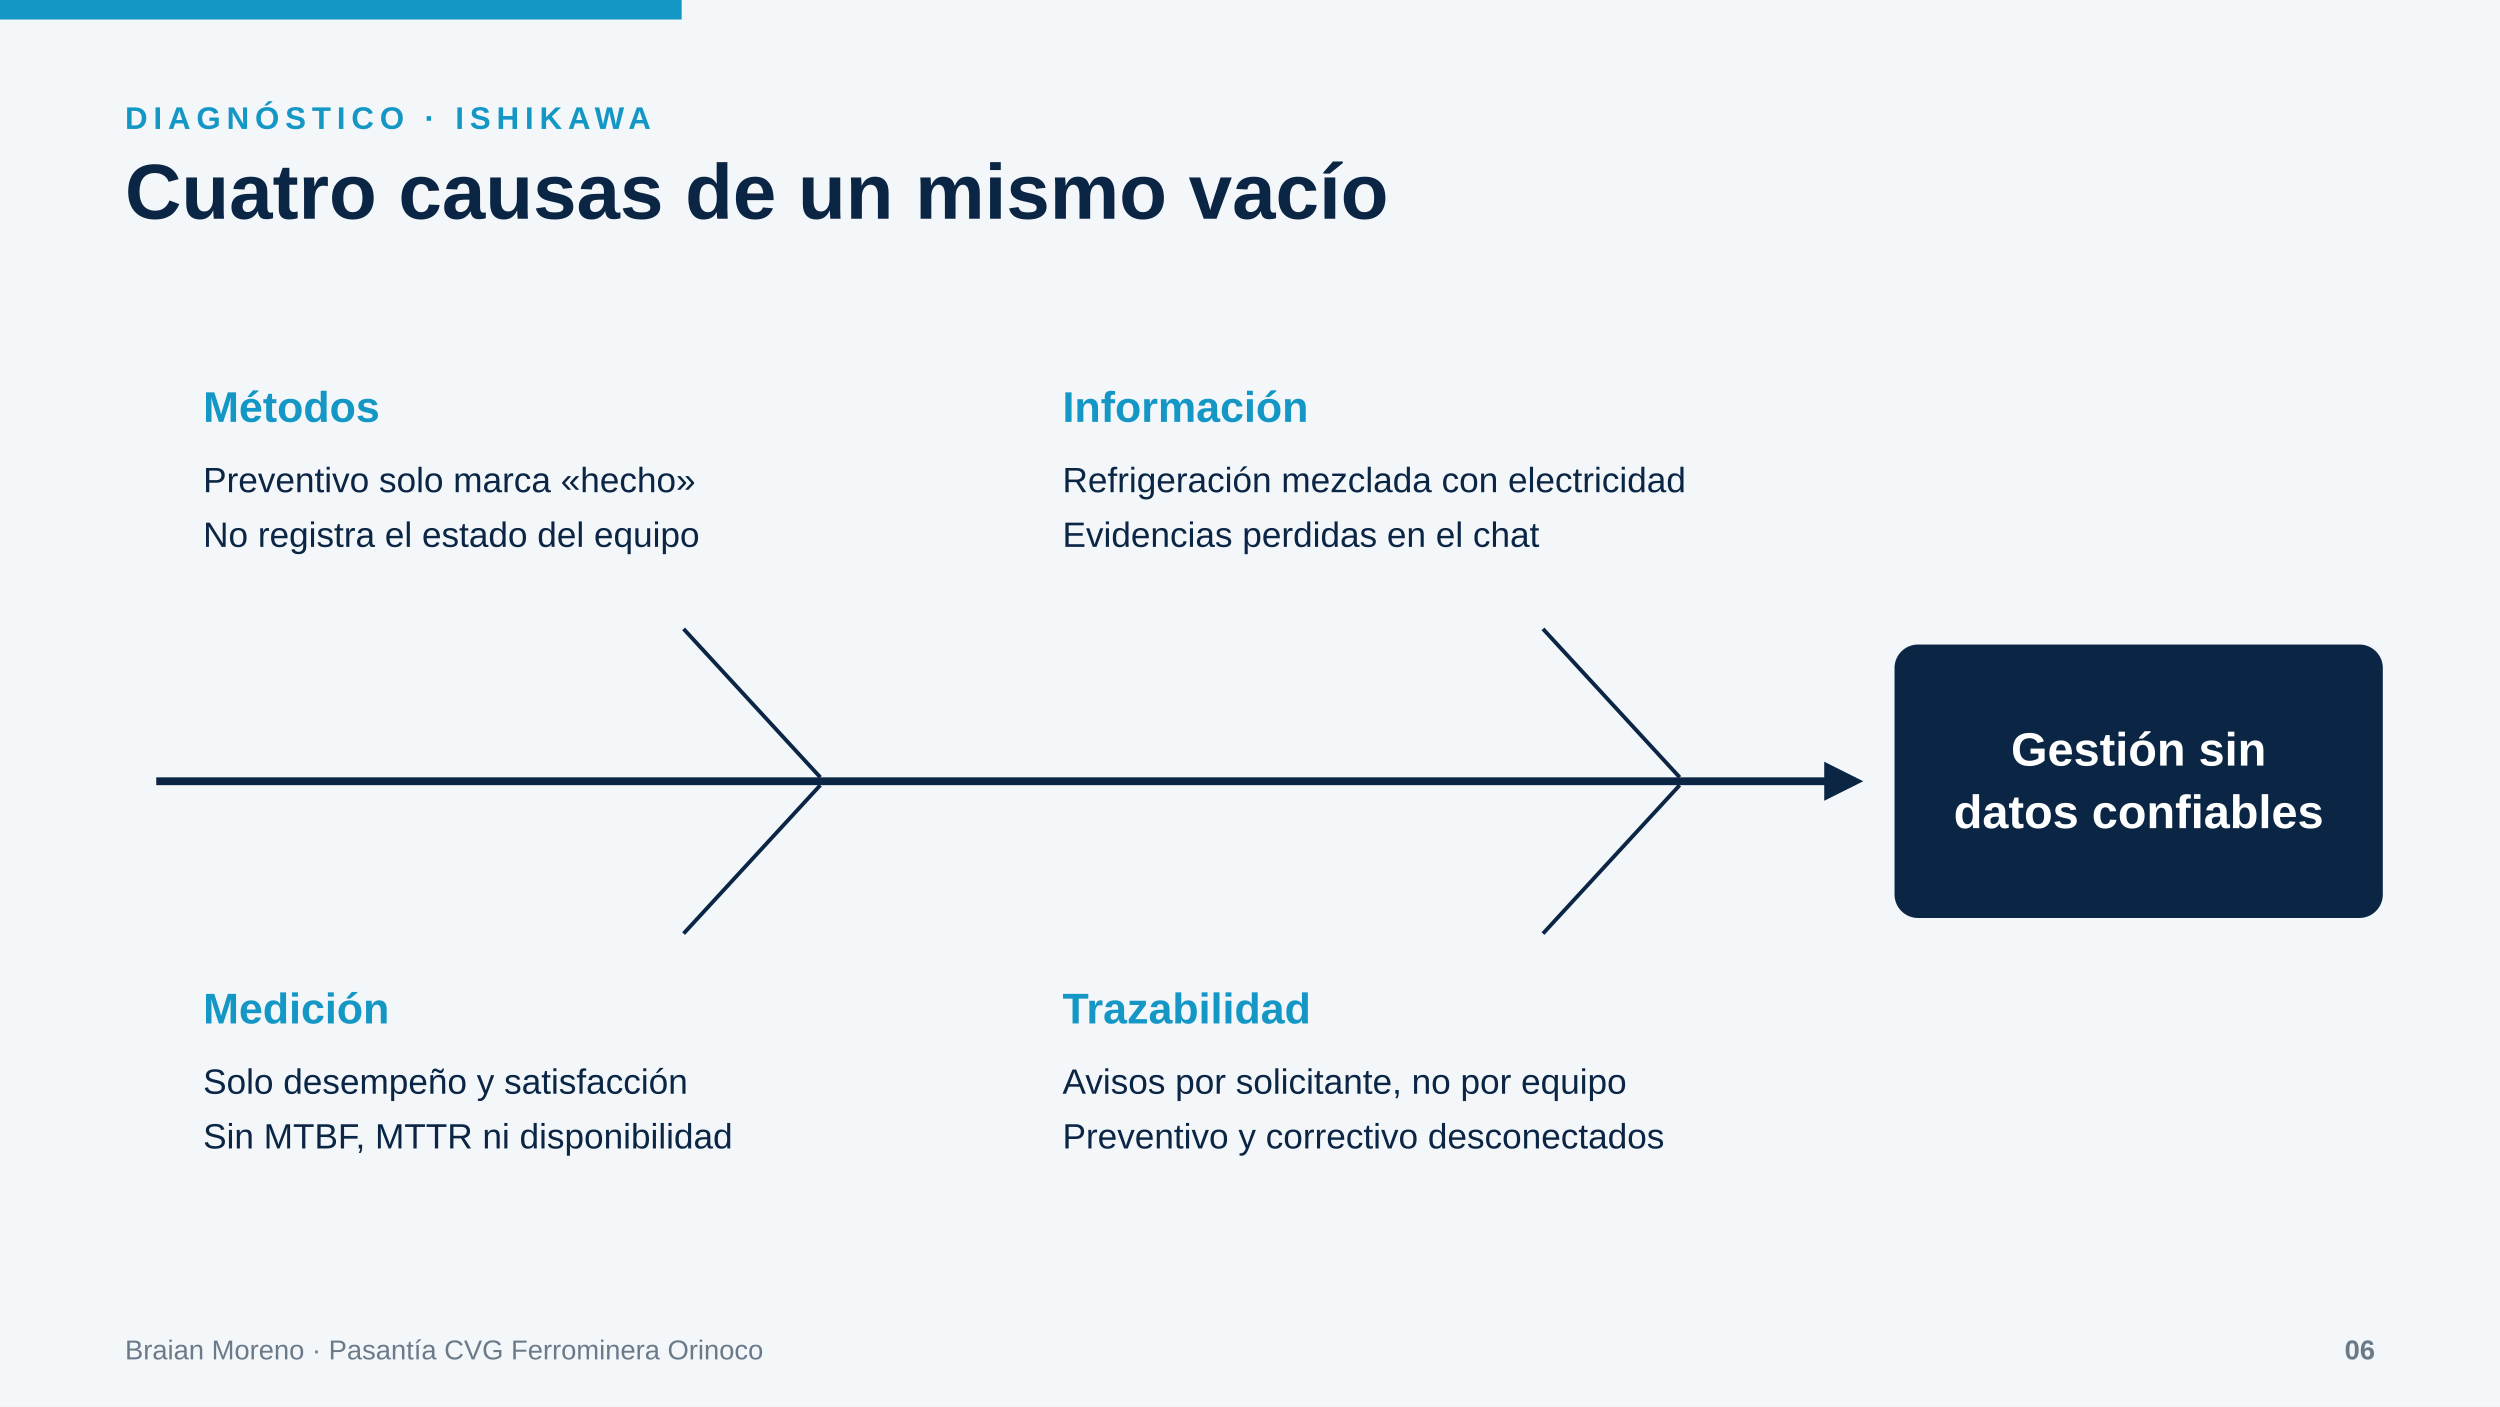
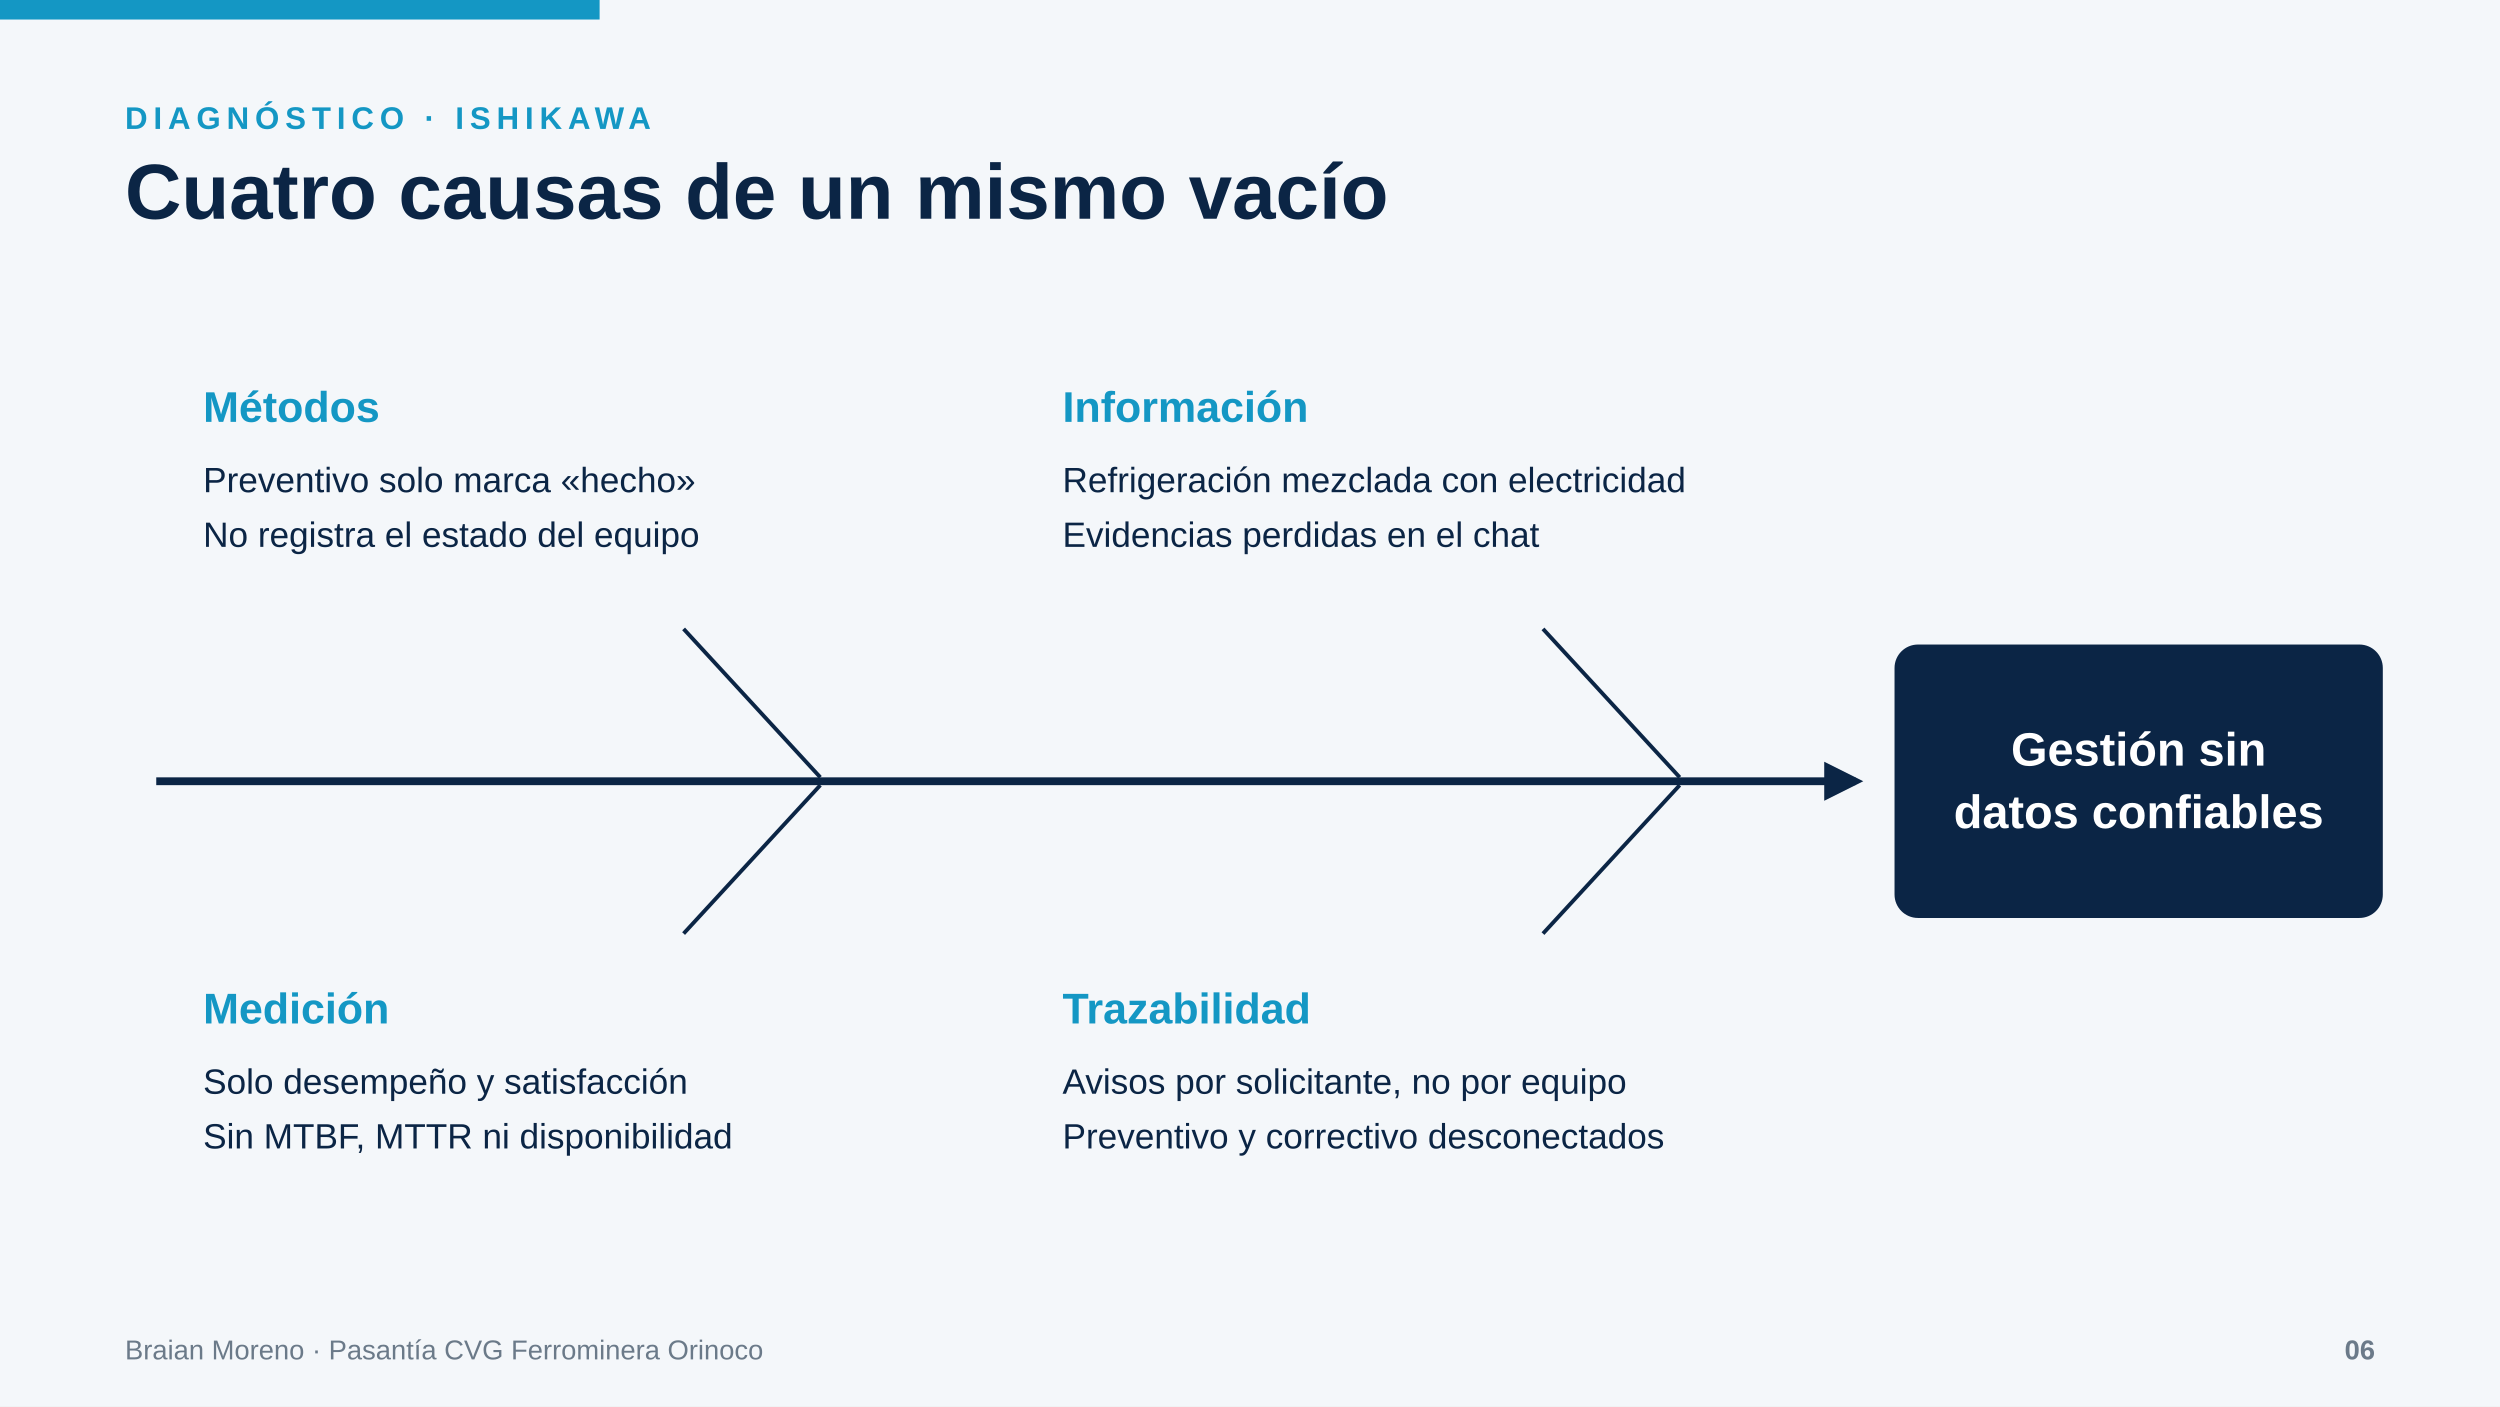
<svg xmlns="http://www.w3.org/2000/svg" viewBox="0 0 1280 720" lang="es-VE" data-pptx-page-role="content" font-family="Segoe UI, Arial, sans-serif">
  <defs>
    <marker id="flecha" viewBox="0 0 10 10" refX="8" refY="5" markerWidth="5" markerHeight="5" orient="auto">
      <polygon points="0,0 10,5 0,10" fill="#0B2545" />
    </marker>
  </defs>
  <rect id="bg" data-pptx-role="background" x="0" y="0" width="1280" height="720" fill="#F4F7FA" />
-   <g id="barra-avance" data-pptx-role="decoration" data-pptx-bounds="0 0 349 10">
-     <rect x="0" y="0" width="349" height="10" fill="#1497C4" />
+   <g id="barra-avance" data-pptx-role="decoration" data-pptx-bounds="0 0 307 10">
+     <rect x="0" y="0" width="307" height="10" fill="#1497C4" />
  </g>
  <g id="titulo" data-pptx-bounds="60 40 1160 90" font-weight="bold">
    <text x="64" y="66" font-size="16" fill="#1497C4" letter-spacing="3">DIAGNÓSTICO · ISHIKAWA</text>
    <text x="64" y="112" font-size="40" fill="#0B2545">Cuatro causas de un mismo vacío</text>
  </g>
  <g id="causa-metodos" data-pptx-bounds="100 186 400 120">
    <text x="104" y="216" font-size="22" font-weight="bold" fill="#1497C4">Métodos</text>
    <text x="104" y="252" font-size="18" fill="#0B2545">Preventivo solo marca «hecho»<tspan x="104" dy="28">No registra el estado del equipo</tspan>
    </text>
  </g>
  <g id="causa-informacion" data-pptx-bounds="540 186 400 120">
    <text x="544" y="216" font-size="22" font-weight="bold" fill="#1497C4">Información</text>
    <text x="544" y="252" font-size="18" fill="#0B2545">Refrigeración mezclada con electricidad<tspan x="544" dy="28">Evidencias perdidas en el chat</tspan>
    </text>
  </g>
  <g id="espina" data-pptx-bounds="80 320 890 160" stroke="#0B2545">
    <line x1="350" y1="322" x2="420" y2="398" stroke-width="2" />
    <line x1="790" y1="322" x2="860" y2="398" stroke-width="2" />
    <line x1="350" y1="478" x2="420" y2="402" stroke-width="2" />
    <line x1="790" y1="478" x2="860" y2="402" stroke-width="2" />
    <line x1="80" y1="400" x2="950" y2="400" stroke-width="4" marker-end="url(#flecha)" />
  </g>
  <g id="efecto" data-pptx-bounds="970 320 250 160">
    <rect x="970" y="330" width="250" height="140" rx="12" fill="#0B2545" />
    <text x="1095" y="392" font-size="24" font-weight="bold" fill="#FFFFFF" text-anchor="middle">Gestión sin<tspan x="1095" dy="32">datos confiables</tspan>
    </text>
  </g>
  <g id="causa-medicion" data-pptx-bounds="100 494 400 120">
    <text x="104" y="524" font-size="22" font-weight="bold" fill="#1497C4">Medición</text>
    <text x="104" y="560" font-size="18" fill="#0B2545">Solo desempeño y satisfacción<tspan x="104" dy="28">Sin MTBF, MTTR ni disponibilidad</tspan>
    </text>
  </g>
  <g id="causa-trazabilidad" data-pptx-bounds="540 494 400 120">
    <text x="544" y="524" font-size="22" font-weight="bold" fill="#1497C4">Trazabilidad</text>
    <text x="544" y="560" font-size="18" fill="#0B2545">Avisos por solicitante, no por equipo<tspan x="544" dy="28">Preventivo y correctivo desconectados</tspan>
    </text>
  </g>
  <g id="pie" data-pptx-role="footer" data-pptx-bounds="60 676 1160 28" fill="#6B7A89" font-size="14">
    <text x="64" y="696">Braian Moreno · Pasantía CVG Ferrominera Orinoco</text>
    <text x="1216" y="696" font-weight="bold" text-anchor="end">06</text>
  </g>
</svg>
